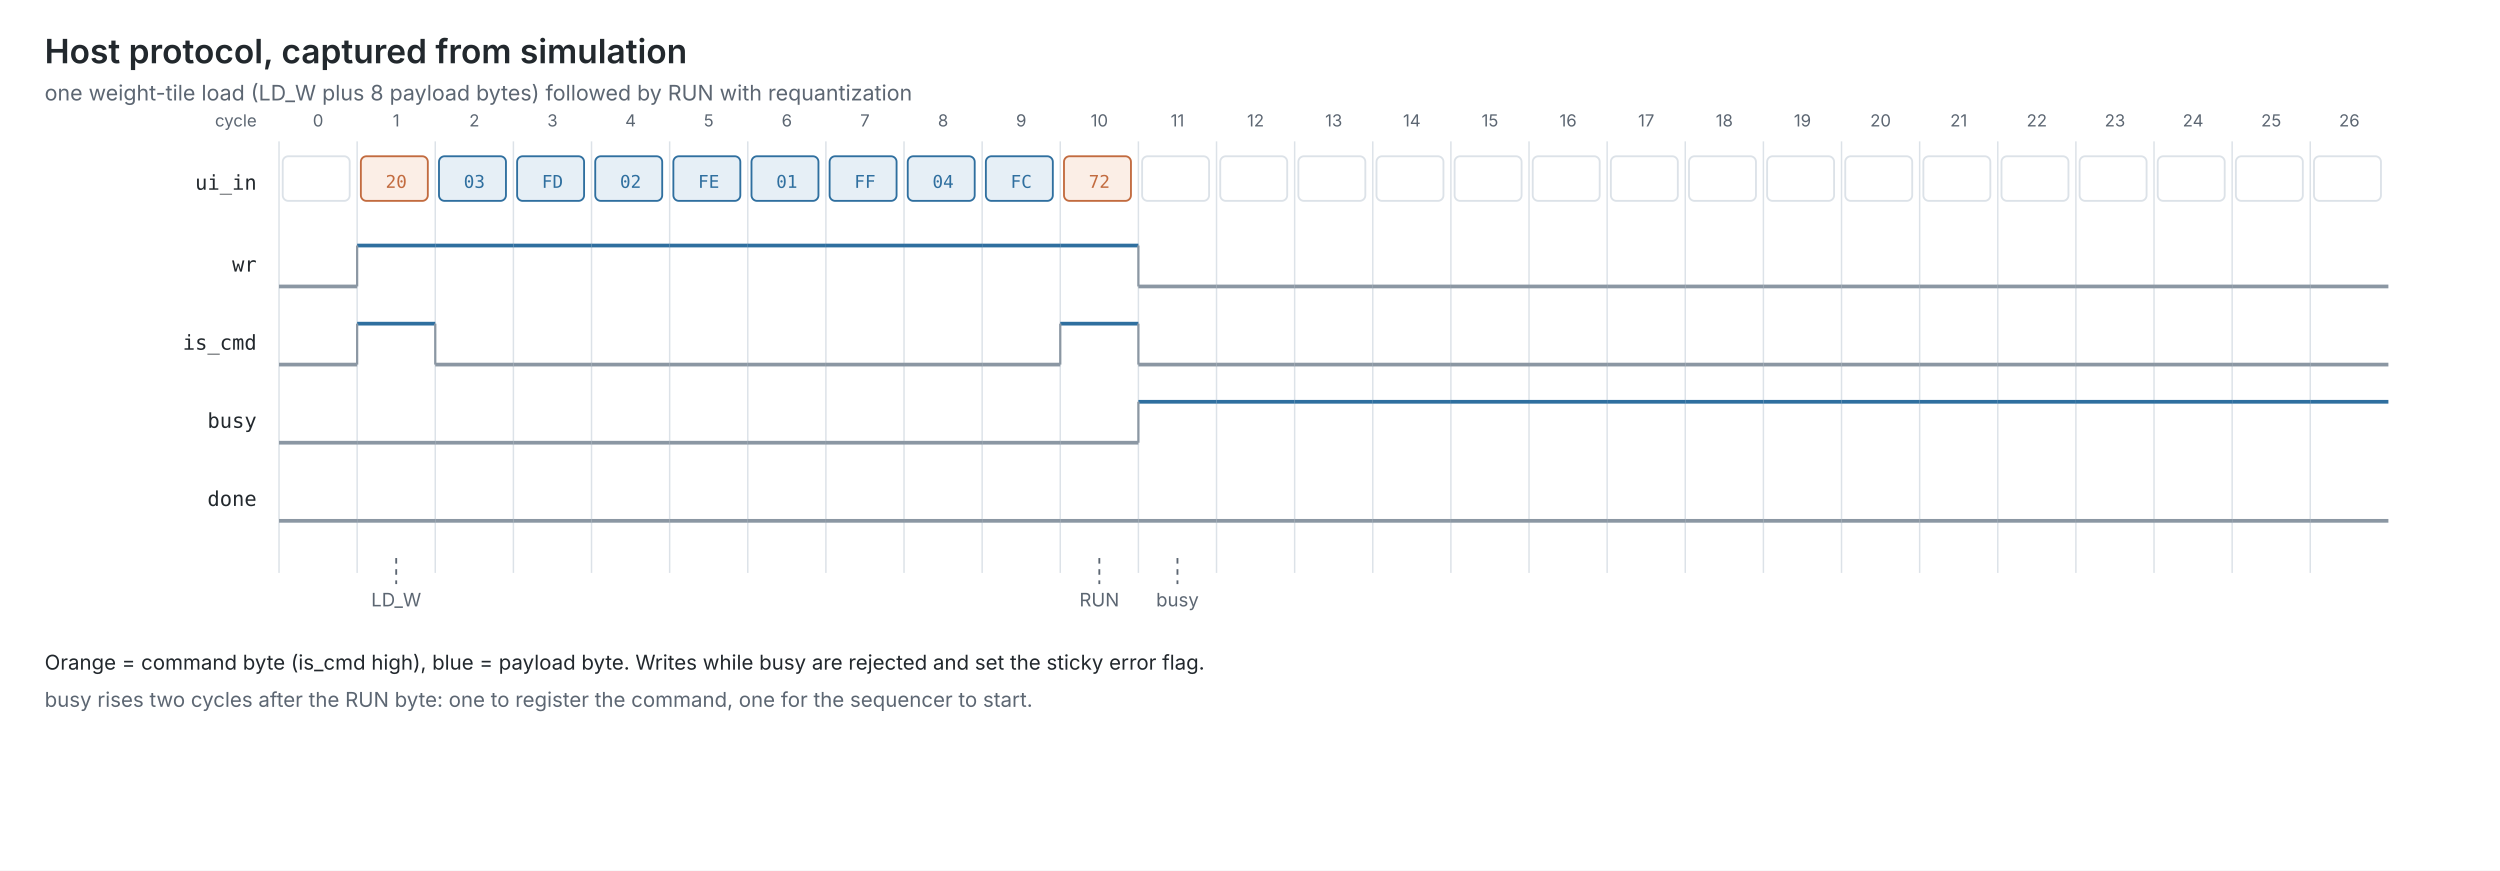
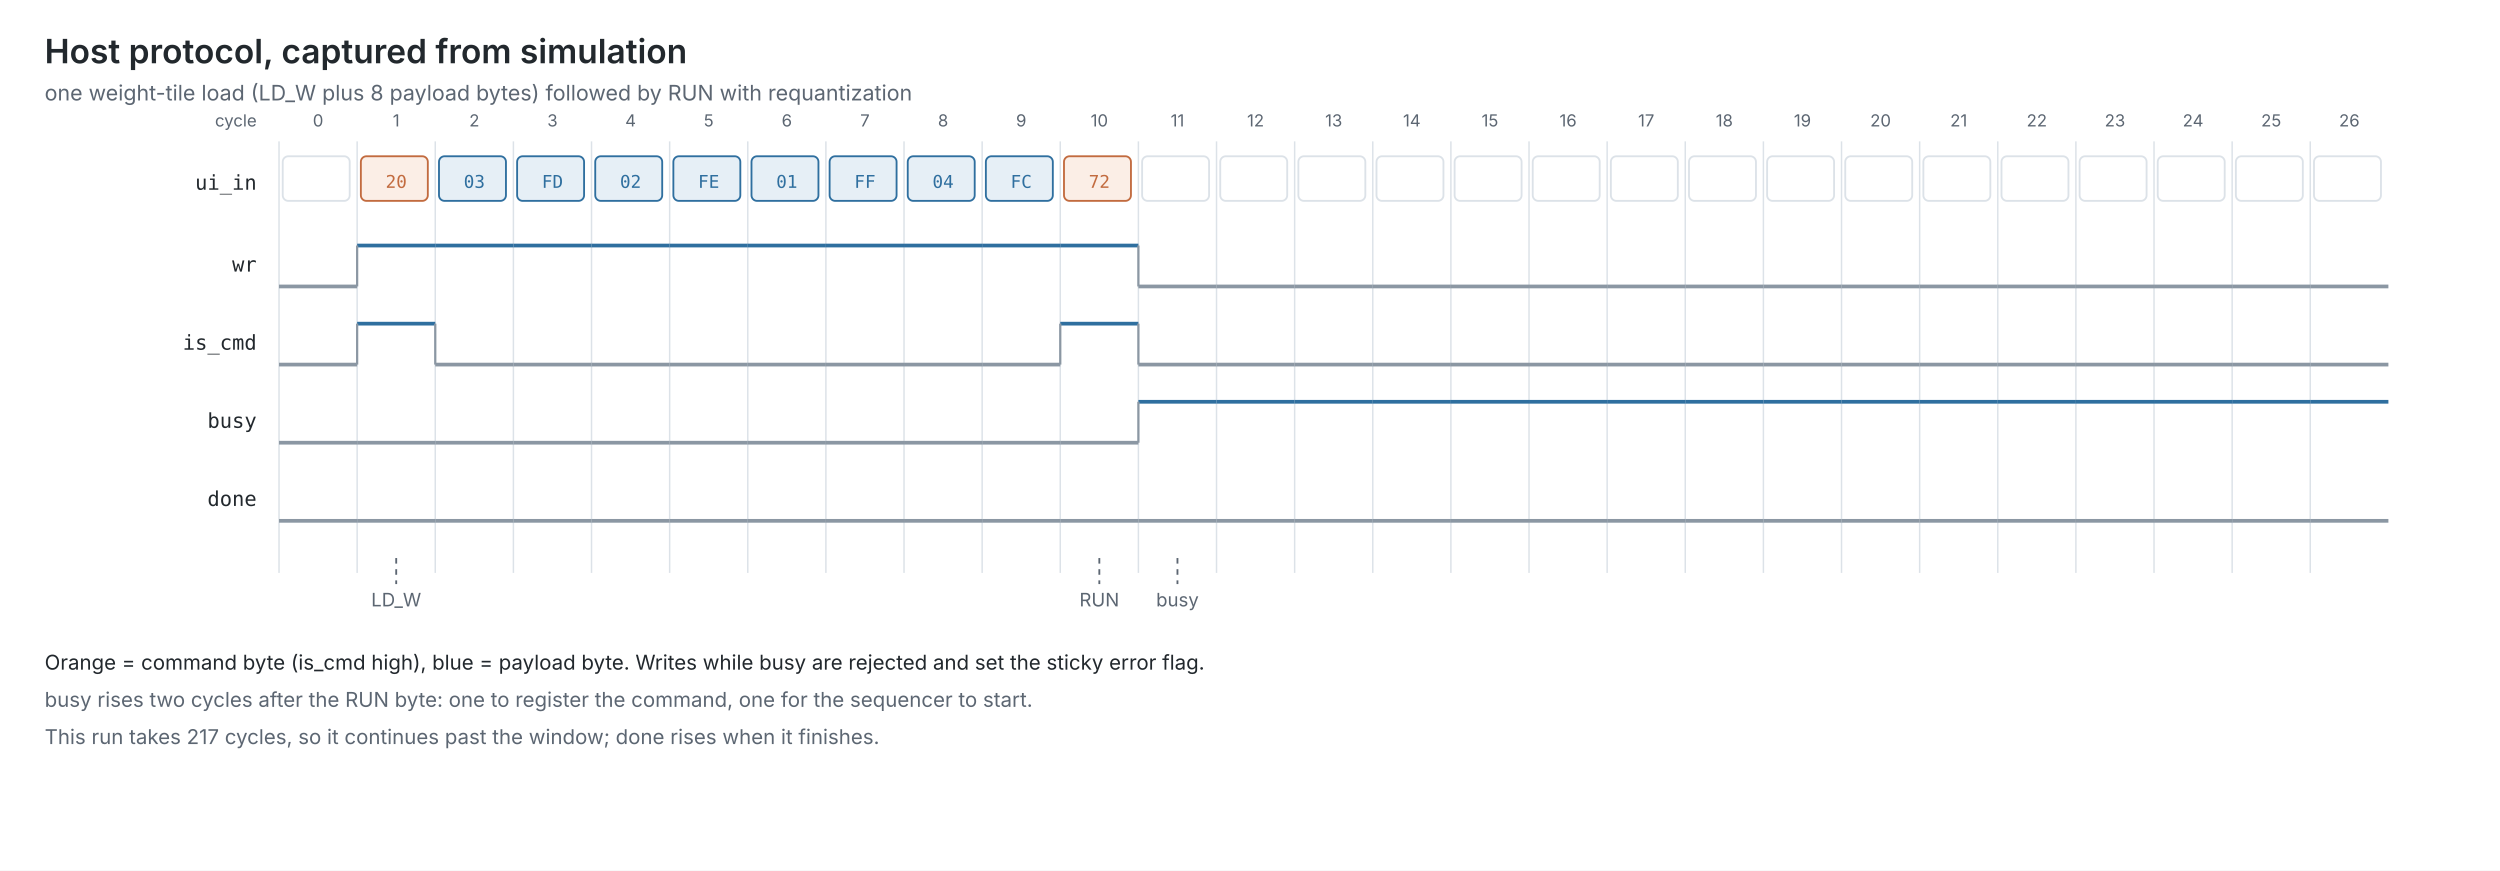
<svg xmlns="http://www.w3.org/2000/svg" viewBox="0 0 1344 468" width="1344" height="468" role="img" aria-label="host protocol: weight load then inference trigger">
  <defs>
    <marker id="arrow-line" viewBox="0 0 10 10" refX="9" refY="5" markerWidth="7" markerHeight="7" orient="auto-start-reverse">
      <path d="M 0 1 L 9 5 L 0 9 z" fill="#8b97a3" />
    </marker>
    <marker id="arrow-blue" viewBox="0 0 10 10" refX="9" refY="5" markerWidth="7" markerHeight="7" orient="auto-start-reverse">
      <path d="M 0 1 L 9 5 L 0 9 z" fill="#2f6f9f" />
    </marker>
    <marker id="arrow-orange" viewBox="0 0 10 10" refX="9" refY="5" markerWidth="7" markerHeight="7" orient="auto-start-reverse">
      <path d="M 0 1 L 9 5 L 0 9 z" fill="#c26b3f" />
    </marker>
    <marker id="arrow-green" viewBox="0 0 10 10" refX="9" refY="5" markerWidth="7" markerHeight="7" orient="auto-start-reverse">
      <path d="M 0 1 L 9 5 L 0 9 z" fill="#1f7a4d" />
    </marker>
    <marker id="arrow-purple" viewBox="0 0 10 10" refX="9" refY="5" markerWidth="7" markerHeight="7" orient="auto-start-reverse">
      <path d="M 0 1 L 9 5 L 0 9 z" fill="#6b4f9e" />
    </marker>
  </defs>
  <rect width="1344" height="468" fill="#ffffff" />
  <text x="24" y="34" font-family="Inter, 'DejaVu Sans', Helvetica, Arial, sans-serif" font-size="18" fill="#22282d" text-anchor="start" font-weight="600" style="">Host protocol, captured from simulation</text>
  <text x="24" y="54" font-family="Inter, 'DejaVu Sans', Helvetica, Arial, sans-serif" font-size="11.5" fill="#5c6672" text-anchor="start" font-weight="400" style="">one weight-tile load (LD_W plus 8 payload bytes) followed by RUN with requantization</text>
  <text x="171.0" y="68" font-family="Inter, 'DejaVu Sans', Helvetica, Arial, sans-serif" font-size="9" fill="#5c6672" text-anchor="middle" font-weight="400" style="">0</text>
  <line x1="150" y1="76" x2="150" y2="308" stroke="#dce2e8" stroke-width="0.8" />
  <text x="213.0" y="68" font-family="Inter, 'DejaVu Sans', Helvetica, Arial, sans-serif" font-size="9" fill="#5c6672" text-anchor="middle" font-weight="400" style="">1</text>
  <line x1="192" y1="76" x2="192" y2="308" stroke="#dce2e8" stroke-width="0.8" />
  <text x="255.0" y="68" font-family="Inter, 'DejaVu Sans', Helvetica, Arial, sans-serif" font-size="9" fill="#5c6672" text-anchor="middle" font-weight="400" style="">2</text>
  <line x1="234" y1="76" x2="234" y2="308" stroke="#dce2e8" stroke-width="0.8" />
  <text x="297.0" y="68" font-family="Inter, 'DejaVu Sans', Helvetica, Arial, sans-serif" font-size="9" fill="#5c6672" text-anchor="middle" font-weight="400" style="">3</text>
  <line x1="276" y1="76" x2="276" y2="308" stroke="#dce2e8" stroke-width="0.8" />
  <text x="339.0" y="68" font-family="Inter, 'DejaVu Sans', Helvetica, Arial, sans-serif" font-size="9" fill="#5c6672" text-anchor="middle" font-weight="400" style="">4</text>
  <line x1="318" y1="76" x2="318" y2="308" stroke="#dce2e8" stroke-width="0.8" />
  <text x="381.0" y="68" font-family="Inter, 'DejaVu Sans', Helvetica, Arial, sans-serif" font-size="9" fill="#5c6672" text-anchor="middle" font-weight="400" style="">5</text>
  <line x1="360" y1="76" x2="360" y2="308" stroke="#dce2e8" stroke-width="0.8" />
  <text x="423.0" y="68" font-family="Inter, 'DejaVu Sans', Helvetica, Arial, sans-serif" font-size="9" fill="#5c6672" text-anchor="middle" font-weight="400" style="">6</text>
  <line x1="402" y1="76" x2="402" y2="308" stroke="#dce2e8" stroke-width="0.8" />
  <text x="465.0" y="68" font-family="Inter, 'DejaVu Sans', Helvetica, Arial, sans-serif" font-size="9" fill="#5c6672" text-anchor="middle" font-weight="400" style="">7</text>
  <line x1="444" y1="76" x2="444" y2="308" stroke="#dce2e8" stroke-width="0.8" />
  <text x="507.0" y="68" font-family="Inter, 'DejaVu Sans', Helvetica, Arial, sans-serif" font-size="9" fill="#5c6672" text-anchor="middle" font-weight="400" style="">8</text>
  <line x1="486" y1="76" x2="486" y2="308" stroke="#dce2e8" stroke-width="0.8" />
  <text x="549.0" y="68" font-family="Inter, 'DejaVu Sans', Helvetica, Arial, sans-serif" font-size="9" fill="#5c6672" text-anchor="middle" font-weight="400" style="">9</text>
  <line x1="528" y1="76" x2="528" y2="308" stroke="#dce2e8" stroke-width="0.8" />
  <text x="591.0" y="68" font-family="Inter, 'DejaVu Sans', Helvetica, Arial, sans-serif" font-size="9" fill="#5c6672" text-anchor="middle" font-weight="400" style="">10</text>
  <line x1="570" y1="76" x2="570" y2="308" stroke="#dce2e8" stroke-width="0.8" />
  <text x="633.0" y="68" font-family="Inter, 'DejaVu Sans', Helvetica, Arial, sans-serif" font-size="9" fill="#5c6672" text-anchor="middle" font-weight="400" style="">11</text>
  <line x1="612" y1="76" x2="612" y2="308" stroke="#dce2e8" stroke-width="0.8" />
  <text x="675.0" y="68" font-family="Inter, 'DejaVu Sans', Helvetica, Arial, sans-serif" font-size="9" fill="#5c6672" text-anchor="middle" font-weight="400" style="">12</text>
  <line x1="654" y1="76" x2="654" y2="308" stroke="#dce2e8" stroke-width="0.8" />
  <text x="717.0" y="68" font-family="Inter, 'DejaVu Sans', Helvetica, Arial, sans-serif" font-size="9" fill="#5c6672" text-anchor="middle" font-weight="400" style="">13</text>
  <line x1="696" y1="76" x2="696" y2="308" stroke="#dce2e8" stroke-width="0.8" />
  <text x="759.0" y="68" font-family="Inter, 'DejaVu Sans', Helvetica, Arial, sans-serif" font-size="9" fill="#5c6672" text-anchor="middle" font-weight="400" style="">14</text>
  <line x1="738" y1="76" x2="738" y2="308" stroke="#dce2e8" stroke-width="0.8" />
  <text x="801.0" y="68" font-family="Inter, 'DejaVu Sans', Helvetica, Arial, sans-serif" font-size="9" fill="#5c6672" text-anchor="middle" font-weight="400" style="">15</text>
  <line x1="780" y1="76" x2="780" y2="308" stroke="#dce2e8" stroke-width="0.8" />
  <text x="843.0" y="68" font-family="Inter, 'DejaVu Sans', Helvetica, Arial, sans-serif" font-size="9" fill="#5c6672" text-anchor="middle" font-weight="400" style="">16</text>
  <line x1="822" y1="76" x2="822" y2="308" stroke="#dce2e8" stroke-width="0.8" />
  <text x="885.0" y="68" font-family="Inter, 'DejaVu Sans', Helvetica, Arial, sans-serif" font-size="9" fill="#5c6672" text-anchor="middle" font-weight="400" style="">17</text>
  <line x1="864" y1="76" x2="864" y2="308" stroke="#dce2e8" stroke-width="0.8" />
  <text x="927.0" y="68" font-family="Inter, 'DejaVu Sans', Helvetica, Arial, sans-serif" font-size="9" fill="#5c6672" text-anchor="middle" font-weight="400" style="">18</text>
  <line x1="906" y1="76" x2="906" y2="308" stroke="#dce2e8" stroke-width="0.8" />
  <text x="969.0" y="68" font-family="Inter, 'DejaVu Sans', Helvetica, Arial, sans-serif" font-size="9" fill="#5c6672" text-anchor="middle" font-weight="400" style="">19</text>
  <line x1="948" y1="76" x2="948" y2="308" stroke="#dce2e8" stroke-width="0.8" />
  <text x="1011.0" y="68" font-family="Inter, 'DejaVu Sans', Helvetica, Arial, sans-serif" font-size="9" fill="#5c6672" text-anchor="middle" font-weight="400" style="">20</text>
  <line x1="990" y1="76" x2="990" y2="308" stroke="#dce2e8" stroke-width="0.8" />
  <text x="1053.0" y="68" font-family="Inter, 'DejaVu Sans', Helvetica, Arial, sans-serif" font-size="9" fill="#5c6672" text-anchor="middle" font-weight="400" style="">21</text>
  <line x1="1032" y1="76" x2="1032" y2="308" stroke="#dce2e8" stroke-width="0.8" />
  <text x="1095.0" y="68" font-family="Inter, 'DejaVu Sans', Helvetica, Arial, sans-serif" font-size="9" fill="#5c6672" text-anchor="middle" font-weight="400" style="">22</text>
  <line x1="1074" y1="76" x2="1074" y2="308" stroke="#dce2e8" stroke-width="0.8" />
  <text x="1137.0" y="68" font-family="Inter, 'DejaVu Sans', Helvetica, Arial, sans-serif" font-size="9" fill="#5c6672" text-anchor="middle" font-weight="400" style="">23</text>
  <line x1="1116" y1="76" x2="1116" y2="308" stroke="#dce2e8" stroke-width="0.8" />
  <text x="1179.0" y="68" font-family="Inter, 'DejaVu Sans', Helvetica, Arial, sans-serif" font-size="9" fill="#5c6672" text-anchor="middle" font-weight="400" style="">24</text>
  <line x1="1158" y1="76" x2="1158" y2="308" stroke="#dce2e8" stroke-width="0.8" />
  <text x="1221.0" y="68" font-family="Inter, 'DejaVu Sans', Helvetica, Arial, sans-serif" font-size="9" fill="#5c6672" text-anchor="middle" font-weight="400" style="">25</text>
  <line x1="1200" y1="76" x2="1200" y2="308" stroke="#dce2e8" stroke-width="0.8" />
  <text x="1263.0" y="68" font-family="Inter, 'DejaVu Sans', Helvetica, Arial, sans-serif" font-size="9" fill="#5c6672" text-anchor="middle" font-weight="400" style="">26</text>
  <line x1="1242" y1="76" x2="1242" y2="308" stroke="#dce2e8" stroke-width="0.8" />
  <text x="138" y="68" font-family="Inter, 'DejaVu Sans', Helvetica, Arial, sans-serif" font-size="9" fill="#5c6672" text-anchor="end" font-weight="400" style="">cycle</text>
  <text x="138" y="102" font-family="ui-monospace, 'DejaVu Sans Mono', monospace" font-size="11" fill="#22282d" text-anchor="end" font-weight="400" style="">ui_in</text>
  <rect x="152" y="84" width="36" height="24" rx="3" fill="#ffffff" stroke="#dce2e8" stroke-width="1.0" opacity="1.0" />
  <rect x="194" y="84" width="36" height="24" rx="3" fill="#fbeee6" stroke="#c26b3f" stroke-width="1.0" opacity="1.0" />
  <text x="213.0" y="101" font-family="ui-monospace, 'DejaVu Sans Mono', monospace" font-size="9.5" fill="#c26b3f" text-anchor="middle" font-weight="400" style="">20</text>
  <rect x="236" y="84" width="36" height="24" rx="3" fill="#e6eff6" stroke="#2f6f9f" stroke-width="1.0" opacity="1.0" />
  <text x="255.0" y="101" font-family="ui-monospace, 'DejaVu Sans Mono', monospace" font-size="9.5" fill="#2f6f9f" text-anchor="middle" font-weight="400" style="">03</text>
  <rect x="278" y="84" width="36" height="24" rx="3" fill="#e6eff6" stroke="#2f6f9f" stroke-width="1.0" opacity="1.0" />
  <text x="297.0" y="101" font-family="ui-monospace, 'DejaVu Sans Mono', monospace" font-size="9.5" fill="#2f6f9f" text-anchor="middle" font-weight="400" style="">FD</text>
  <rect x="320" y="84" width="36" height="24" rx="3" fill="#e6eff6" stroke="#2f6f9f" stroke-width="1.0" opacity="1.0" />
  <text x="339.0" y="101" font-family="ui-monospace, 'DejaVu Sans Mono', monospace" font-size="9.5" fill="#2f6f9f" text-anchor="middle" font-weight="400" style="">02</text>
  <rect x="362" y="84" width="36" height="24" rx="3" fill="#e6eff6" stroke="#2f6f9f" stroke-width="1.0" opacity="1.0" />
  <text x="381.0" y="101" font-family="ui-monospace, 'DejaVu Sans Mono', monospace" font-size="9.5" fill="#2f6f9f" text-anchor="middle" font-weight="400" style="">FE</text>
  <rect x="404" y="84" width="36" height="24" rx="3" fill="#e6eff6" stroke="#2f6f9f" stroke-width="1.0" opacity="1.0" />
  <text x="423.0" y="101" font-family="ui-monospace, 'DejaVu Sans Mono', monospace" font-size="9.5" fill="#2f6f9f" text-anchor="middle" font-weight="400" style="">01</text>
  <rect x="446" y="84" width="36" height="24" rx="3" fill="#e6eff6" stroke="#2f6f9f" stroke-width="1.0" opacity="1.0" />
  <text x="465.0" y="101" font-family="ui-monospace, 'DejaVu Sans Mono', monospace" font-size="9.5" fill="#2f6f9f" text-anchor="middle" font-weight="400" style="">FF</text>
  <rect x="488" y="84" width="36" height="24" rx="3" fill="#e6eff6" stroke="#2f6f9f" stroke-width="1.0" opacity="1.0" />
  <text x="507.0" y="101" font-family="ui-monospace, 'DejaVu Sans Mono', monospace" font-size="9.5" fill="#2f6f9f" text-anchor="middle" font-weight="400" style="">04</text>
  <rect x="530" y="84" width="36" height="24" rx="3" fill="#e6eff6" stroke="#2f6f9f" stroke-width="1.0" opacity="1.0" />
  <text x="549.0" y="101" font-family="ui-monospace, 'DejaVu Sans Mono', monospace" font-size="9.5" fill="#2f6f9f" text-anchor="middle" font-weight="400" style="">FC</text>
  <rect x="572" y="84" width="36" height="24" rx="3" fill="#fbeee6" stroke="#c26b3f" stroke-width="1.0" opacity="1.0" />
  <text x="591.0" y="101" font-family="ui-monospace, 'DejaVu Sans Mono', monospace" font-size="9.5" fill="#c26b3f" text-anchor="middle" font-weight="400" style="">72</text>
  <rect x="614" y="84" width="36" height="24" rx="3" fill="#ffffff" stroke="#dce2e8" stroke-width="1.0" opacity="1.0" />
  <rect x="656" y="84" width="36" height="24" rx="3" fill="#ffffff" stroke="#dce2e8" stroke-width="1.0" opacity="1.0" />
  <rect x="698" y="84" width="36" height="24" rx="3" fill="#ffffff" stroke="#dce2e8" stroke-width="1.0" opacity="1.0" />
  <rect x="740" y="84" width="36" height="24" rx="3" fill="#ffffff" stroke="#dce2e8" stroke-width="1.0" opacity="1.0" />
  <rect x="782" y="84" width="36" height="24" rx="3" fill="#ffffff" stroke="#dce2e8" stroke-width="1.0" opacity="1.0" />
  <rect x="824" y="84" width="36" height="24" rx="3" fill="#ffffff" stroke="#dce2e8" stroke-width="1.0" opacity="1.0" />
  <rect x="866" y="84" width="36" height="24" rx="3" fill="#ffffff" stroke="#dce2e8" stroke-width="1.0" opacity="1.0" />
  <rect x="908" y="84" width="36" height="24" rx="3" fill="#ffffff" stroke="#dce2e8" stroke-width="1.0" opacity="1.0" />
  <rect x="950" y="84" width="36" height="24" rx="3" fill="#ffffff" stroke="#dce2e8" stroke-width="1.0" opacity="1.0" />
  <rect x="992" y="84" width="36" height="24" rx="3" fill="#ffffff" stroke="#dce2e8" stroke-width="1.0" opacity="1.0" />
  <rect x="1034" y="84" width="36" height="24" rx="3" fill="#ffffff" stroke="#dce2e8" stroke-width="1.0" opacity="1.0" />
  <rect x="1076" y="84" width="36" height="24" rx="3" fill="#ffffff" stroke="#dce2e8" stroke-width="1.0" opacity="1.0" />
  <rect x="1118" y="84" width="36" height="24" rx="3" fill="#ffffff" stroke="#dce2e8" stroke-width="1.0" opacity="1.0" />
  <rect x="1160" y="84" width="36" height="24" rx="3" fill="#ffffff" stroke="#dce2e8" stroke-width="1.0" opacity="1.0" />
  <rect x="1202" y="84" width="36" height="24" rx="3" fill="#ffffff" stroke="#dce2e8" stroke-width="1.0" opacity="1.0" />
  <rect x="1244" y="84" width="36" height="24" rx="3" fill="#ffffff" stroke="#dce2e8" stroke-width="1.0" opacity="1.0" />
  <text x="138" y="146" font-family="ui-monospace, 'DejaVu Sans Mono', monospace" font-size="11" fill="#22282d" text-anchor="end" font-weight="400" style="">wr</text>
  <line x1="150" y1="154" x2="192" y2="154" stroke="#8b97a3" stroke-width="2.0" />
  <line x1="192" y1="132" x2="234" y2="132" stroke="#2f6f9f" stroke-width="2.0" />
  <line x1="192" y1="132" x2="192" y2="154" stroke="#8b97a3" stroke-width="1.2" />
  <line x1="234" y1="132" x2="276" y2="132" stroke="#2f6f9f" stroke-width="2.0" />
  <line x1="276" y1="132" x2="318" y2="132" stroke="#2f6f9f" stroke-width="2.0" />
  <line x1="318" y1="132" x2="360" y2="132" stroke="#2f6f9f" stroke-width="2.0" />
  <line x1="360" y1="132" x2="402" y2="132" stroke="#2f6f9f" stroke-width="2.0" />
  <line x1="402" y1="132" x2="444" y2="132" stroke="#2f6f9f" stroke-width="2.0" />
  <line x1="444" y1="132" x2="486" y2="132" stroke="#2f6f9f" stroke-width="2.0" />
  <line x1="486" y1="132" x2="528" y2="132" stroke="#2f6f9f" stroke-width="2.0" />
  <line x1="528" y1="132" x2="570" y2="132" stroke="#2f6f9f" stroke-width="2.0" />
  <line x1="570" y1="132" x2="612" y2="132" stroke="#2f6f9f" stroke-width="2.0" />
  <line x1="612" y1="154" x2="654" y2="154" stroke="#8b97a3" stroke-width="2.0" />
  <line x1="612" y1="132" x2="612" y2="154" stroke="#8b97a3" stroke-width="1.2" />
  <line x1="654" y1="154" x2="696" y2="154" stroke="#8b97a3" stroke-width="2.0" />
  <line x1="696" y1="154" x2="738" y2="154" stroke="#8b97a3" stroke-width="2.0" />
  <line x1="738" y1="154" x2="780" y2="154" stroke="#8b97a3" stroke-width="2.0" />
  <line x1="780" y1="154" x2="822" y2="154" stroke="#8b97a3" stroke-width="2.0" />
  <line x1="822" y1="154" x2="864" y2="154" stroke="#8b97a3" stroke-width="2.0" />
  <line x1="864" y1="154" x2="906" y2="154" stroke="#8b97a3" stroke-width="2.0" />
  <line x1="906" y1="154" x2="948" y2="154" stroke="#8b97a3" stroke-width="2.0" />
  <line x1="948" y1="154" x2="990" y2="154" stroke="#8b97a3" stroke-width="2.0" />
  <line x1="990" y1="154" x2="1032" y2="154" stroke="#8b97a3" stroke-width="2.0" />
  <line x1="1032" y1="154" x2="1074" y2="154" stroke="#8b97a3" stroke-width="2.0" />
  <line x1="1074" y1="154" x2="1116" y2="154" stroke="#8b97a3" stroke-width="2.0" />
  <line x1="1116" y1="154" x2="1158" y2="154" stroke="#8b97a3" stroke-width="2.0" />
  <line x1="1158" y1="154" x2="1200" y2="154" stroke="#8b97a3" stroke-width="2.0" />
  <line x1="1200" y1="154" x2="1242" y2="154" stroke="#8b97a3" stroke-width="2.0" />
  <line x1="1242" y1="154" x2="1284" y2="154" stroke="#8b97a3" stroke-width="2.0" />
  <text x="138" y="188" font-family="ui-monospace, 'DejaVu Sans Mono', monospace" font-size="11" fill="#22282d" text-anchor="end" font-weight="400" style="">is_cmd</text>
  <line x1="150" y1="196" x2="192" y2="196" stroke="#8b97a3" stroke-width="2.0" />
  <line x1="192" y1="174" x2="234" y2="174" stroke="#2f6f9f" stroke-width="2.0" />
  <line x1="192" y1="174" x2="192" y2="196" stroke="#8b97a3" stroke-width="1.2" />
  <line x1="234" y1="196" x2="276" y2="196" stroke="#8b97a3" stroke-width="2.0" />
  <line x1="234" y1="174" x2="234" y2="196" stroke="#8b97a3" stroke-width="1.2" />
  <line x1="276" y1="196" x2="318" y2="196" stroke="#8b97a3" stroke-width="2.0" />
  <line x1="318" y1="196" x2="360" y2="196" stroke="#8b97a3" stroke-width="2.0" />
  <line x1="360" y1="196" x2="402" y2="196" stroke="#8b97a3" stroke-width="2.0" />
  <line x1="402" y1="196" x2="444" y2="196" stroke="#8b97a3" stroke-width="2.0" />
  <line x1="444" y1="196" x2="486" y2="196" stroke="#8b97a3" stroke-width="2.0" />
  <line x1="486" y1="196" x2="528" y2="196" stroke="#8b97a3" stroke-width="2.0" />
  <line x1="528" y1="196" x2="570" y2="196" stroke="#8b97a3" stroke-width="2.0" />
  <line x1="570" y1="174" x2="612" y2="174" stroke="#2f6f9f" stroke-width="2.0" />
  <line x1="570" y1="174" x2="570" y2="196" stroke="#8b97a3" stroke-width="1.2" />
  <line x1="612" y1="196" x2="654" y2="196" stroke="#8b97a3" stroke-width="2.0" />
  <line x1="612" y1="174" x2="612" y2="196" stroke="#8b97a3" stroke-width="1.2" />
  <line x1="654" y1="196" x2="696" y2="196" stroke="#8b97a3" stroke-width="2.0" />
  <line x1="696" y1="196" x2="738" y2="196" stroke="#8b97a3" stroke-width="2.0" />
  <line x1="738" y1="196" x2="780" y2="196" stroke="#8b97a3" stroke-width="2.0" />
  <line x1="780" y1="196" x2="822" y2="196" stroke="#8b97a3" stroke-width="2.0" />
  <line x1="822" y1="196" x2="864" y2="196" stroke="#8b97a3" stroke-width="2.0" />
  <line x1="864" y1="196" x2="906" y2="196" stroke="#8b97a3" stroke-width="2.0" />
  <line x1="906" y1="196" x2="948" y2="196" stroke="#8b97a3" stroke-width="2.0" />
  <line x1="948" y1="196" x2="990" y2="196" stroke="#8b97a3" stroke-width="2.0" />
  <line x1="990" y1="196" x2="1032" y2="196" stroke="#8b97a3" stroke-width="2.0" />
  <line x1="1032" y1="196" x2="1074" y2="196" stroke="#8b97a3" stroke-width="2.0" />
  <line x1="1074" y1="196" x2="1116" y2="196" stroke="#8b97a3" stroke-width="2.0" />
  <line x1="1116" y1="196" x2="1158" y2="196" stroke="#8b97a3" stroke-width="2.0" />
  <line x1="1158" y1="196" x2="1200" y2="196" stroke="#8b97a3" stroke-width="2.0" />
  <line x1="1200" y1="196" x2="1242" y2="196" stroke="#8b97a3" stroke-width="2.0" />
  <line x1="1242" y1="196" x2="1284" y2="196" stroke="#8b97a3" stroke-width="2.0" />
  <text x="138" y="230" font-family="ui-monospace, 'DejaVu Sans Mono', monospace" font-size="11" fill="#22282d" text-anchor="end" font-weight="400" style="">busy</text>
  <line x1="150" y1="238" x2="192" y2="238" stroke="#8b97a3" stroke-width="2.0" />
  <line x1="192" y1="238" x2="234" y2="238" stroke="#8b97a3" stroke-width="2.0" />
  <line x1="234" y1="238" x2="276" y2="238" stroke="#8b97a3" stroke-width="2.0" />
  <line x1="276" y1="238" x2="318" y2="238" stroke="#8b97a3" stroke-width="2.0" />
  <line x1="318" y1="238" x2="360" y2="238" stroke="#8b97a3" stroke-width="2.0" />
  <line x1="360" y1="238" x2="402" y2="238" stroke="#8b97a3" stroke-width="2.0" />
  <line x1="402" y1="238" x2="444" y2="238" stroke="#8b97a3" stroke-width="2.0" />
  <line x1="444" y1="238" x2="486" y2="238" stroke="#8b97a3" stroke-width="2.0" />
  <line x1="486" y1="238" x2="528" y2="238" stroke="#8b97a3" stroke-width="2.0" />
  <line x1="528" y1="238" x2="570" y2="238" stroke="#8b97a3" stroke-width="2.0" />
  <line x1="570" y1="238" x2="612" y2="238" stroke="#8b97a3" stroke-width="2.0" />
  <line x1="612" y1="216" x2="654" y2="216" stroke="#2f6f9f" stroke-width="2.0" />
  <line x1="612" y1="216" x2="612" y2="238" stroke="#8b97a3" stroke-width="1.2" />
  <line x1="654" y1="216" x2="696" y2="216" stroke="#2f6f9f" stroke-width="2.0" />
  <line x1="696" y1="216" x2="738" y2="216" stroke="#2f6f9f" stroke-width="2.0" />
  <line x1="738" y1="216" x2="780" y2="216" stroke="#2f6f9f" stroke-width="2.0" />
  <line x1="780" y1="216" x2="822" y2="216" stroke="#2f6f9f" stroke-width="2.0" />
  <line x1="822" y1="216" x2="864" y2="216" stroke="#2f6f9f" stroke-width="2.0" />
  <line x1="864" y1="216" x2="906" y2="216" stroke="#2f6f9f" stroke-width="2.0" />
  <line x1="906" y1="216" x2="948" y2="216" stroke="#2f6f9f" stroke-width="2.0" />
  <line x1="948" y1="216" x2="990" y2="216" stroke="#2f6f9f" stroke-width="2.0" />
  <line x1="990" y1="216" x2="1032" y2="216" stroke="#2f6f9f" stroke-width="2.0" />
  <line x1="1032" y1="216" x2="1074" y2="216" stroke="#2f6f9f" stroke-width="2.0" />
  <line x1="1074" y1="216" x2="1116" y2="216" stroke="#2f6f9f" stroke-width="2.0" />
  <line x1="1116" y1="216" x2="1158" y2="216" stroke="#2f6f9f" stroke-width="2.0" />
  <line x1="1158" y1="216" x2="1200" y2="216" stroke="#2f6f9f" stroke-width="2.0" />
  <line x1="1200" y1="216" x2="1242" y2="216" stroke="#2f6f9f" stroke-width="2.0" />
  <line x1="1242" y1="216" x2="1284" y2="216" stroke="#2f6f9f" stroke-width="2.0" />
  <text x="138" y="272" font-family="ui-monospace, 'DejaVu Sans Mono', monospace" font-size="11" fill="#22282d" text-anchor="end" font-weight="400" style="">done</text>
  <line x1="150" y1="280" x2="192" y2="280" stroke="#8b97a3" stroke-width="2.0" />
  <line x1="192" y1="280" x2="234" y2="280" stroke="#8b97a3" stroke-width="2.0" />
  <line x1="234" y1="280" x2="276" y2="280" stroke="#8b97a3" stroke-width="2.0" />
  <line x1="276" y1="280" x2="318" y2="280" stroke="#8b97a3" stroke-width="2.0" />
  <line x1="318" y1="280" x2="360" y2="280" stroke="#8b97a3" stroke-width="2.0" />
  <line x1="360" y1="280" x2="402" y2="280" stroke="#8b97a3" stroke-width="2.0" />
  <line x1="402" y1="280" x2="444" y2="280" stroke="#8b97a3" stroke-width="2.0" />
  <line x1="444" y1="280" x2="486" y2="280" stroke="#8b97a3" stroke-width="2.0" />
  <line x1="486" y1="280" x2="528" y2="280" stroke="#8b97a3" stroke-width="2.0" />
  <line x1="528" y1="280" x2="570" y2="280" stroke="#8b97a3" stroke-width="2.0" />
  <line x1="570" y1="280" x2="612" y2="280" stroke="#8b97a3" stroke-width="2.0" />
  <line x1="612" y1="280" x2="654" y2="280" stroke="#8b97a3" stroke-width="2.0" />
  <line x1="654" y1="280" x2="696" y2="280" stroke="#8b97a3" stroke-width="2.0" />
  <line x1="696" y1="280" x2="738" y2="280" stroke="#8b97a3" stroke-width="2.0" />
  <line x1="738" y1="280" x2="780" y2="280" stroke="#8b97a3" stroke-width="2.0" />
  <line x1="780" y1="280" x2="822" y2="280" stroke="#8b97a3" stroke-width="2.0" />
  <line x1="822" y1="280" x2="864" y2="280" stroke="#8b97a3" stroke-width="2.0" />
  <line x1="864" y1="280" x2="906" y2="280" stroke="#8b97a3" stroke-width="2.0" />
  <line x1="906" y1="280" x2="948" y2="280" stroke="#8b97a3" stroke-width="2.0" />
  <line x1="948" y1="280" x2="990" y2="280" stroke="#8b97a3" stroke-width="2.0" />
  <line x1="990" y1="280" x2="1032" y2="280" stroke="#8b97a3" stroke-width="2.0" />
  <line x1="1032" y1="280" x2="1074" y2="280" stroke="#8b97a3" stroke-width="2.0" />
  <line x1="1074" y1="280" x2="1116" y2="280" stroke="#8b97a3" stroke-width="2.0" />
  <line x1="1116" y1="280" x2="1158" y2="280" stroke="#8b97a3" stroke-width="2.0" />
  <line x1="1158" y1="280" x2="1200" y2="280" stroke="#8b97a3" stroke-width="2.0" />
  <line x1="1200" y1="280" x2="1242" y2="280" stroke="#8b97a3" stroke-width="2.0" />
  <line x1="1242" y1="280" x2="1284" y2="280" stroke="#8b97a3" stroke-width="2.0" />
  <line x1="213.0" y1="300" x2="213.0" y2="314" stroke="#5c6672" stroke-width="1.0" stroke-dasharray="3 3" />
  <text x="213.0" y="326" font-family="Inter, 'DejaVu Sans', Helvetica, Arial, sans-serif" font-size="10" fill="#5c6672" text-anchor="middle" font-weight="400" style="">LD_W</text>
  <line x1="591.0" y1="300" x2="591.0" y2="314" stroke="#5c6672" stroke-width="1.0" stroke-dasharray="3 3" />
  <text x="591.0" y="326" font-family="Inter, 'DejaVu Sans', Helvetica, Arial, sans-serif" font-size="10" fill="#5c6672" text-anchor="middle" font-weight="400" style="">RUN</text>
  <line x1="633.0" y1="300" x2="633.0" y2="314" stroke="#5c6672" stroke-width="1.0" stroke-dasharray="3 3" />
  <text x="633.0" y="326" font-family="Inter, 'DejaVu Sans', Helvetica, Arial, sans-serif" font-size="10" fill="#5c6672" text-anchor="middle" font-weight="400" style="">busy</text>
  <text x="24" y="360" font-family="Inter, 'DejaVu Sans', Helvetica, Arial, sans-serif" font-size="11" fill="#22282d" text-anchor="start" font-weight="400" style="">Orange = command byte (is_cmd high), blue = payload byte. Writes while busy are rejected and set the sticky error flag.</text>
  <text x="24" y="380" font-family="Inter, 'DejaVu Sans', Helvetica, Arial, sans-serif" font-size="11" fill="#5c6672" text-anchor="start" font-weight="400" style="">busy rises two cycles after the RUN byte: one to register the command, one for the sequencer to start.</text>
+   <text x="24" y="400" font-family="Inter, 'DejaVu Sans', Helvetica, Arial, sans-serif" font-size="11" fill="#5c6672" text-anchor="start" font-weight="400" style="">This run takes 217 cycles, so it continues past the window; done rises when it finishes.</text>
</svg>
